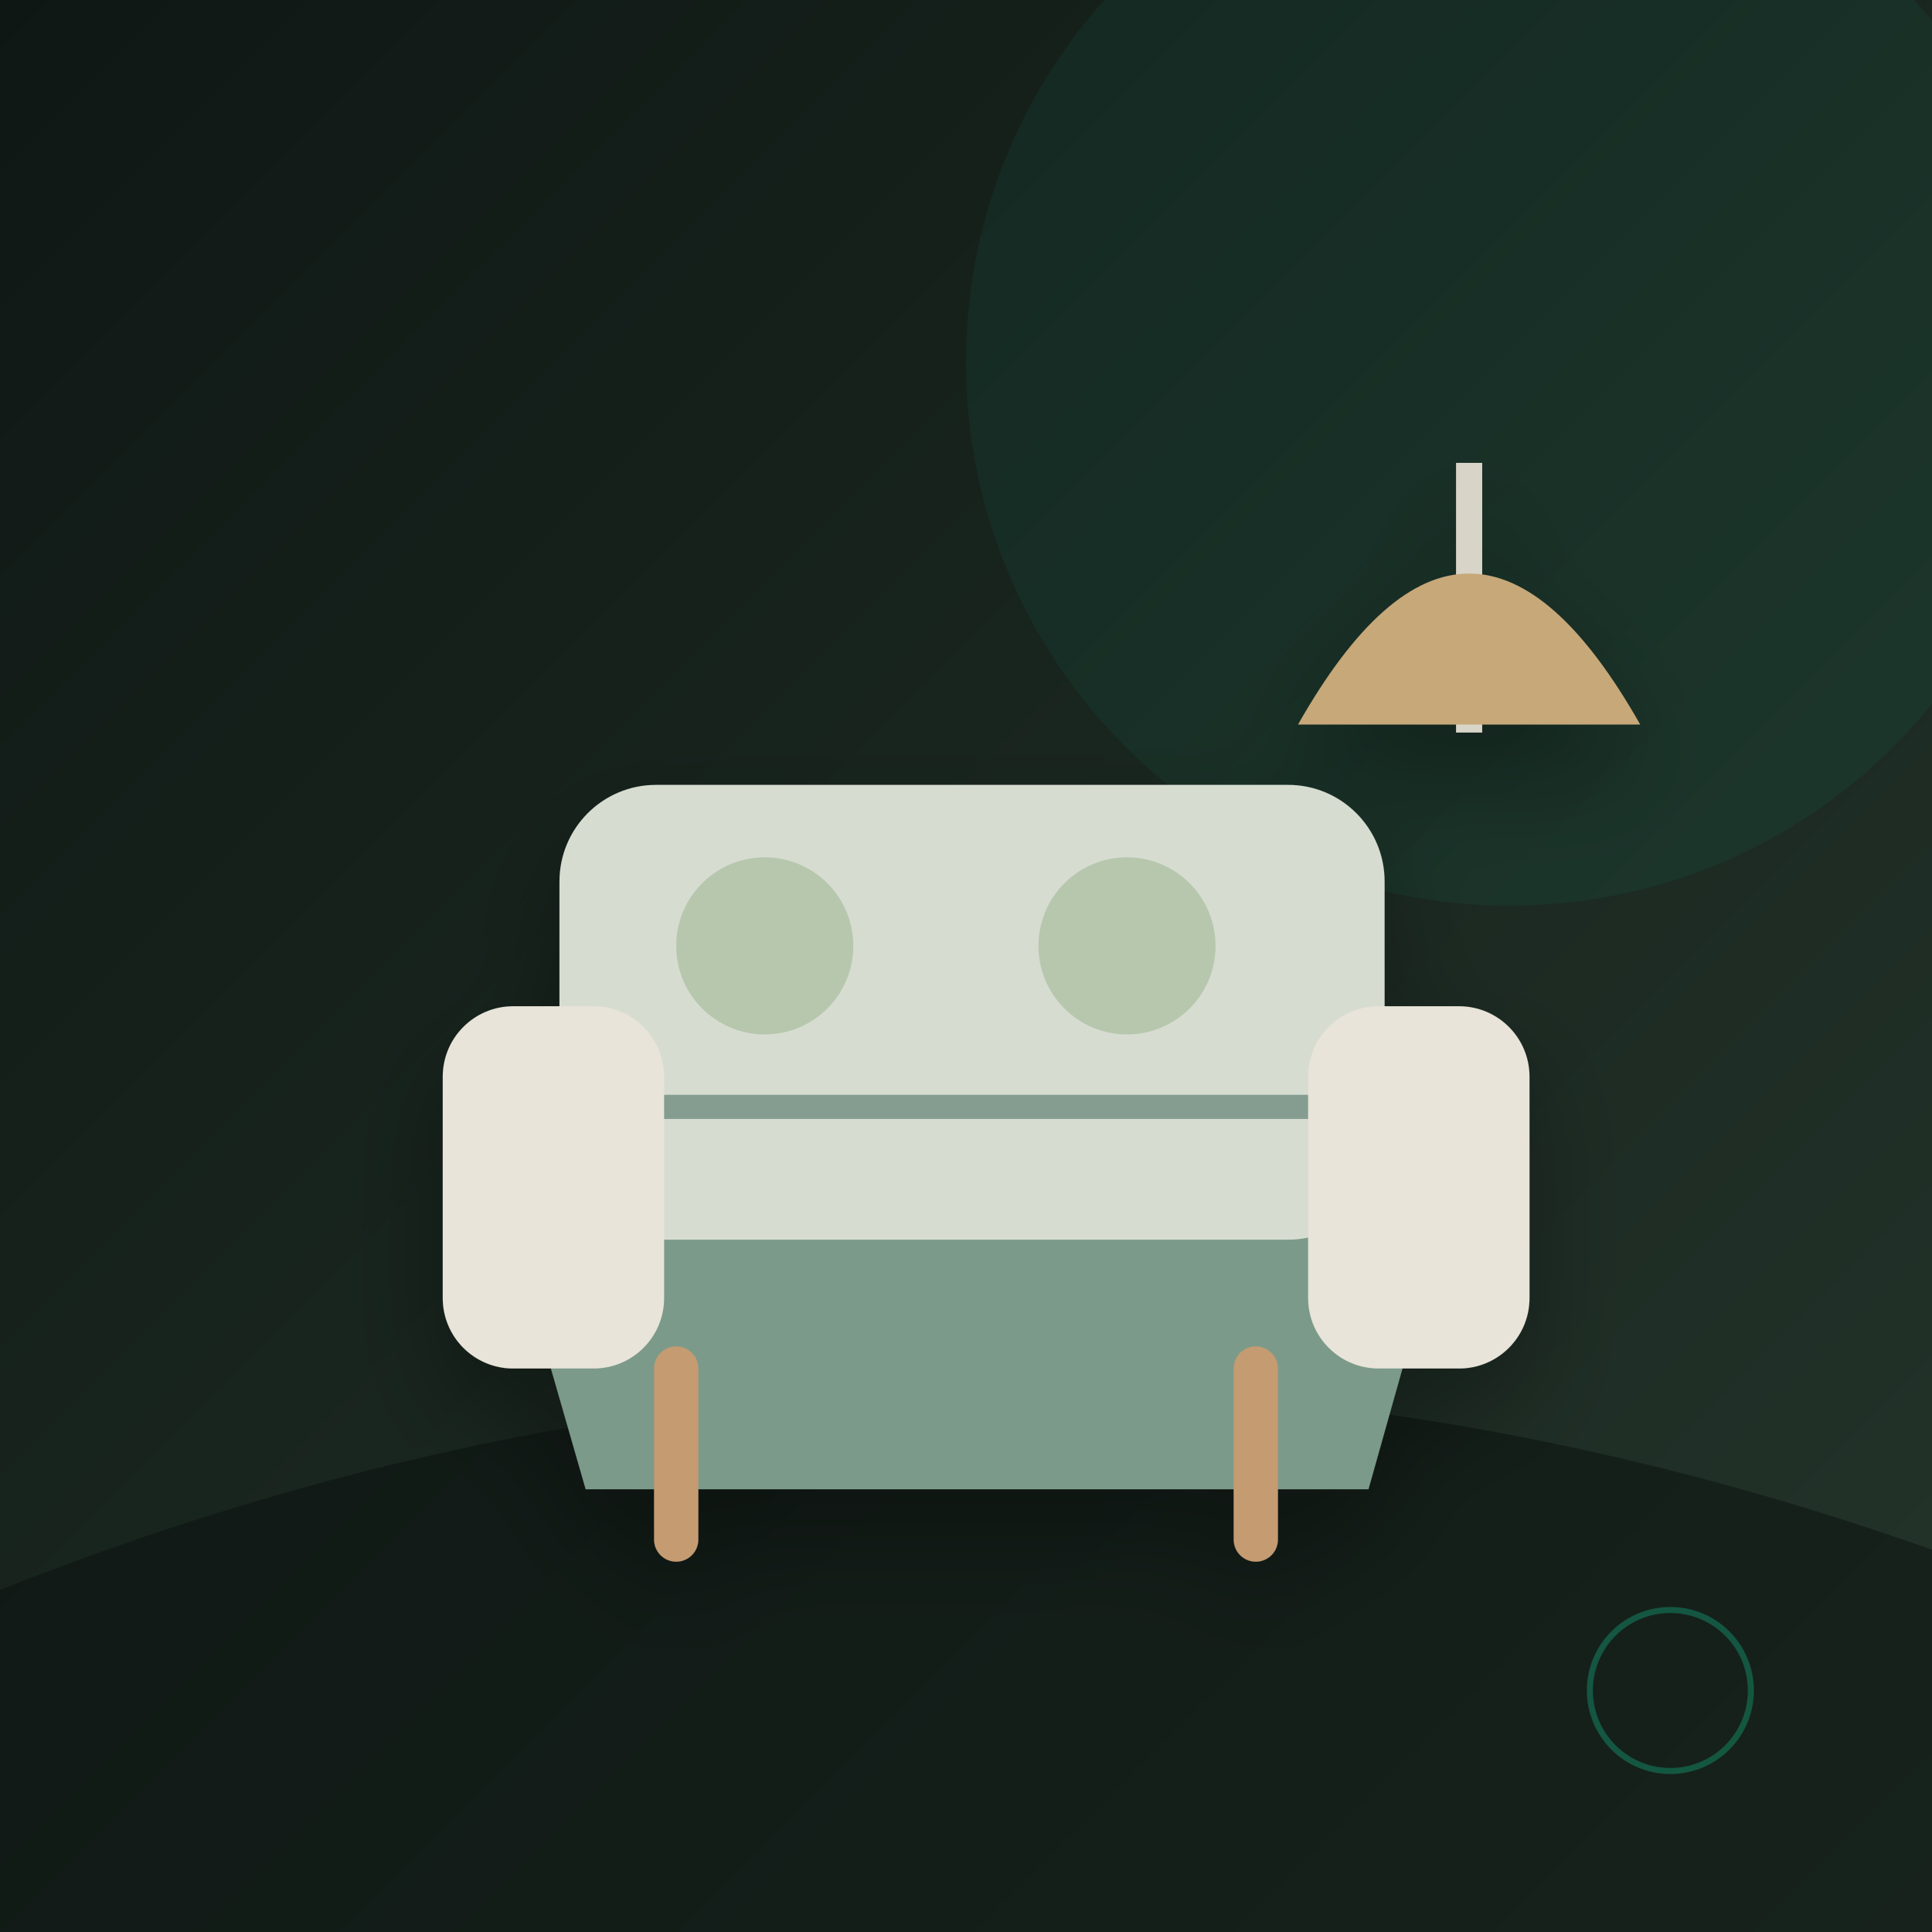
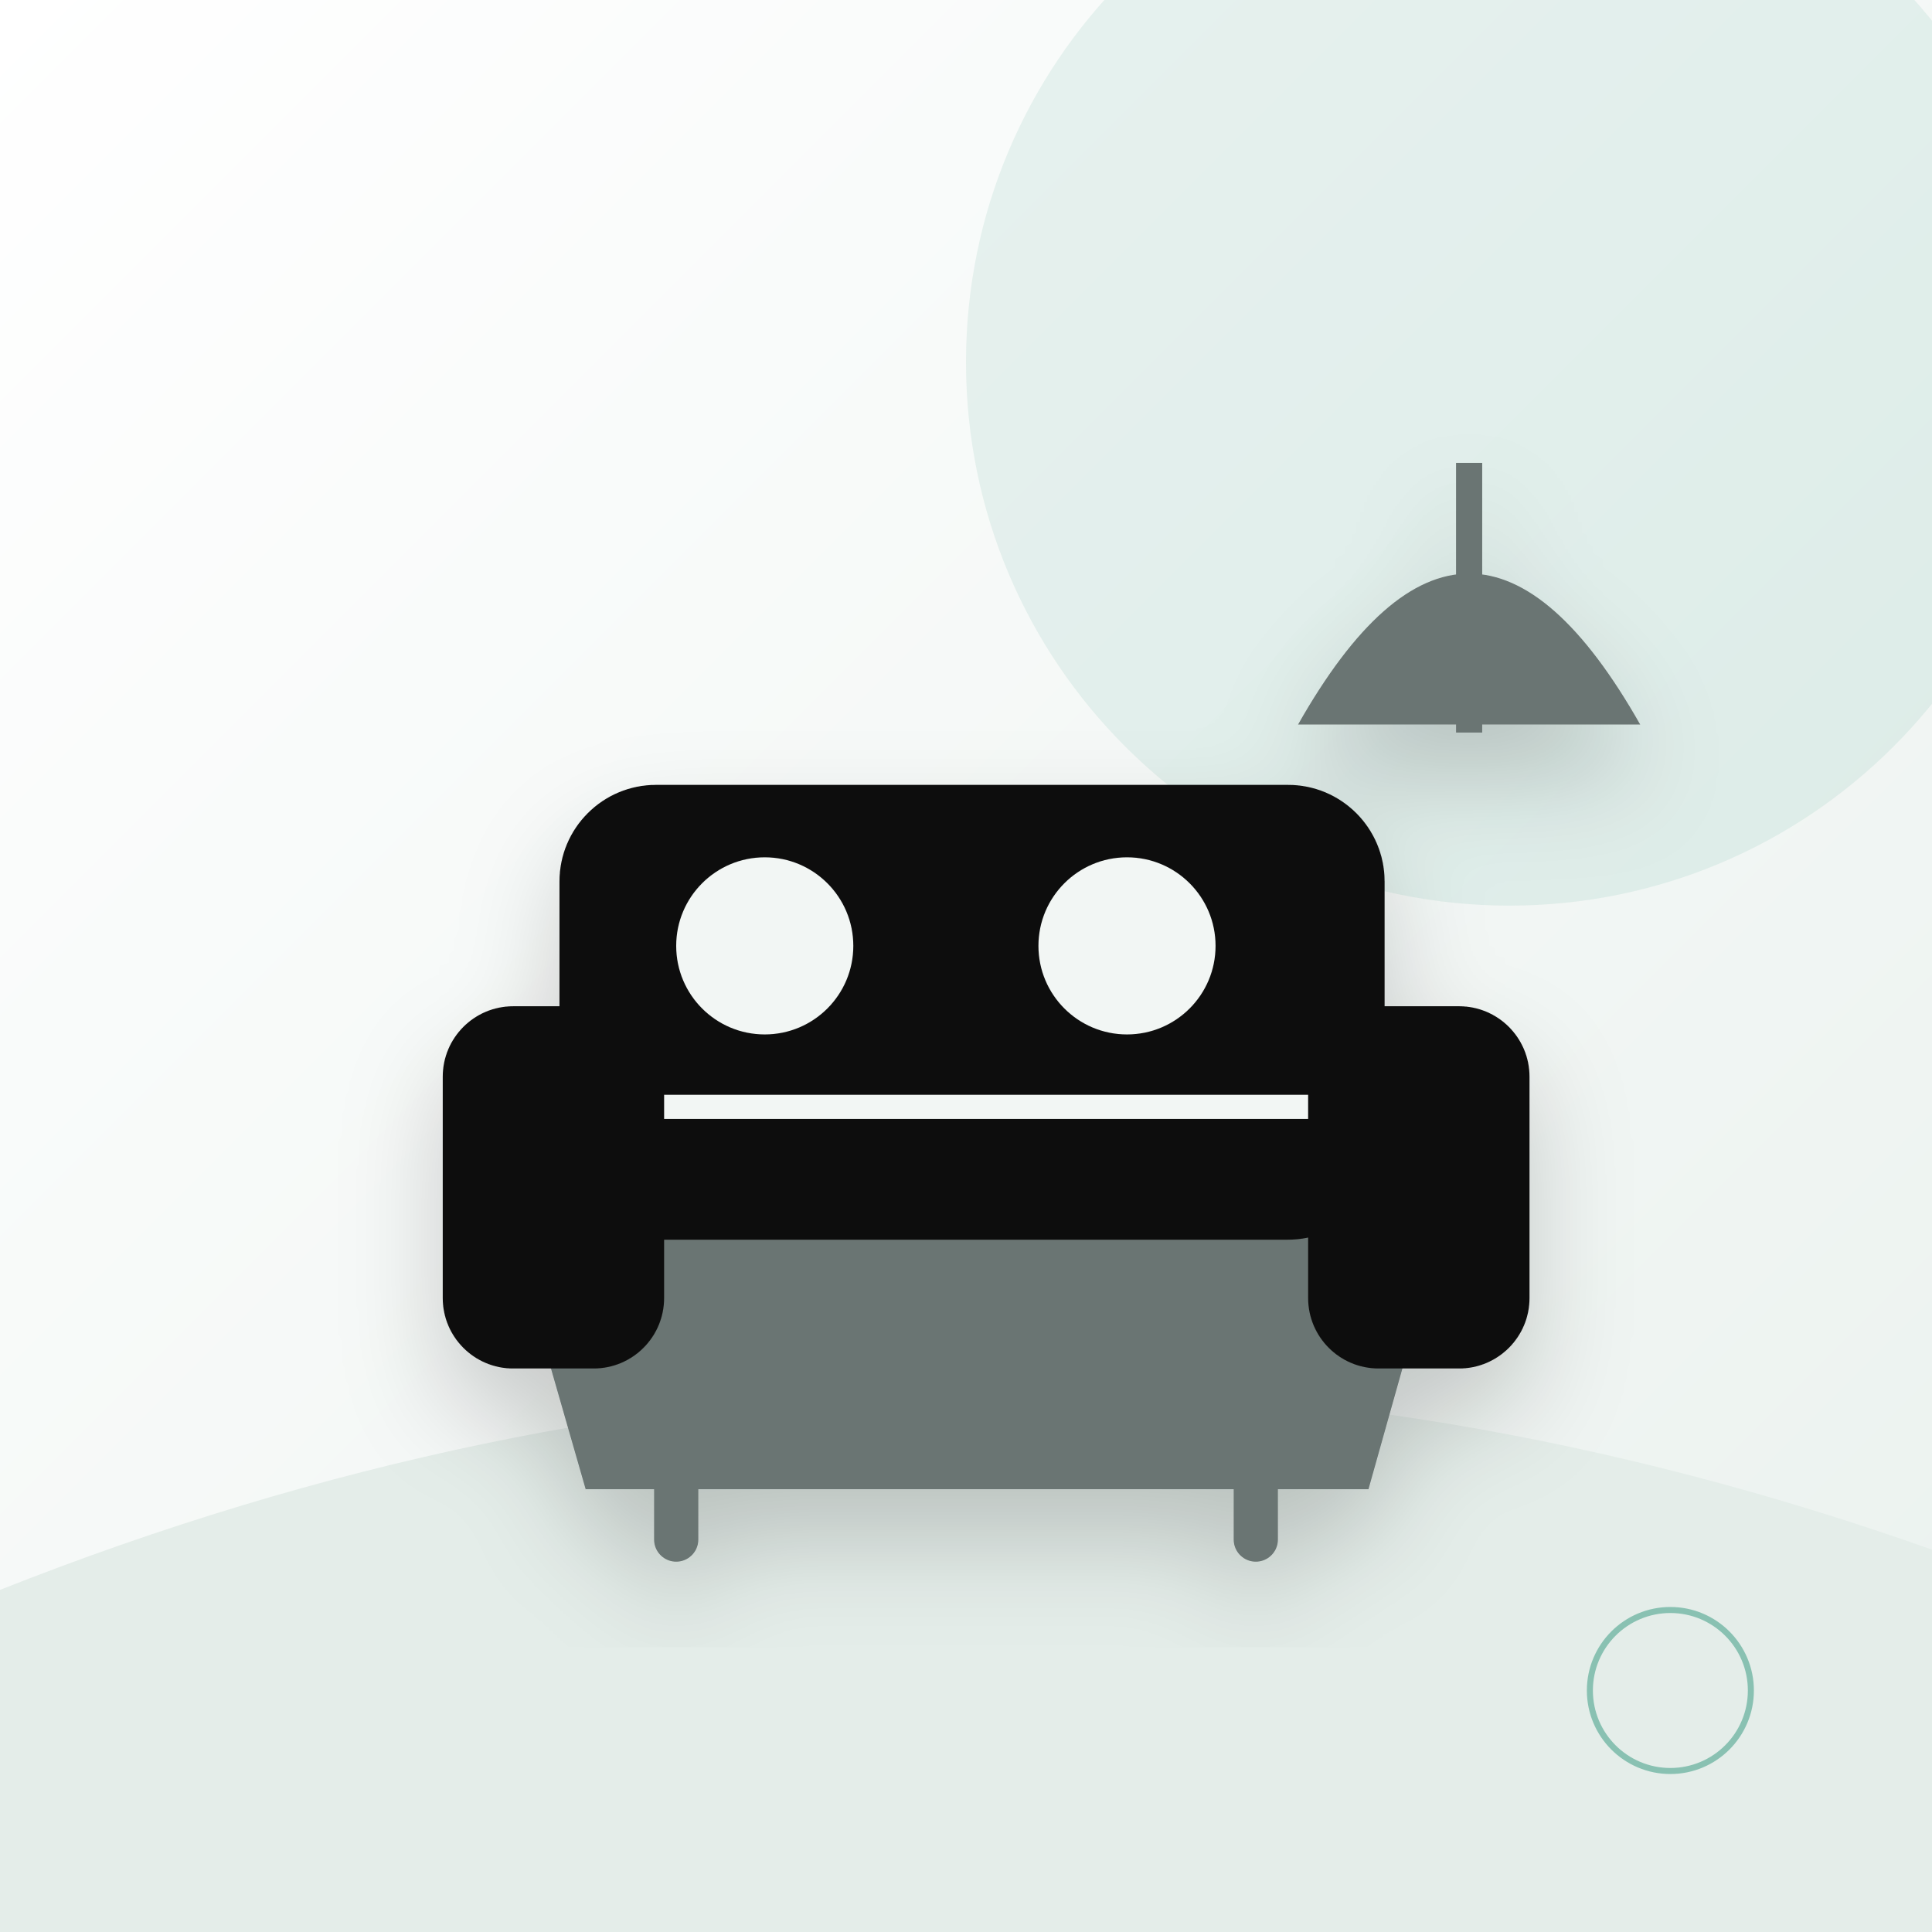
<svg xmlns="http://www.w3.org/2000/svg" width="960" height="960" viewBox="0 0 960 960" role="img" aria-label="Decorative commerce category artwork">
  <defs>
    <linearGradient id="bg" x2="1" y2="1">
-       <stop stop-color="#0F1714" />
-       <stop offset="1" stop-color="#24352B" />
+       <stop stop-color="#FFFFFF" />
+       <stop offset="1" stop-color="#EAF1EE" />
    </linearGradient>
    <linearGradient id="metal" x2="1" y2="1">
-       <stop stop-color="#EAF3EE" />
-       <stop offset="1" stop-color="#879A8E" />
+       <stop stop-color="#111111" />
+       <stop offset="1" stop-color="#6B7573" />
    </linearGradient>
    <filter id="shadow">
-       <feDropShadow dx="0" dy="25" stdDeviation="25" flood-opacity=".3" />
+       <feDropShadow dx="0" dy="25" stdDeviation="25" flood-opacity=".18" />
    </filter>
  </defs>
  <rect width="960" height="960" fill="url(#bg)" />
-   <circle cx="750" cy="180" r="270" fill="#12A87A" opacity=".08" />
-   <path d="M0 790 Q480 600 960 770 L960 960H0" fill="#0A100D" opacity=".5" />
+   <circle cx="750" cy="180" r="270" fill="#008060" opacity=".08" />
+   <path d="M0 790 Q480 600 960 770 L960 960H0" fill="#E4EDE9" />
  <g filter="url(#shadow)">
-     <path d="M245 580h480l-45 160H291z" fill="#7B9A89" />
-     <rect x="278" y="390" width="410" height="226" rx="48" fill="#D7DCD1" />
-     <path d="M286 550h395" stroke="#849D90" stroke-width="12" />
-     <path d="M336 680v85M624 680v85" stroke="#C59B72" stroke-width="22" stroke-linecap="round" />
-     <rect x="220" y="500" width="110" height="180" rx="35" fill="#E8E4D9" />
-     <rect x="650" y="500" width="110" height="180" rx="35" fill="#E8E4D9" />
-     <path d="M730 364V230" stroke="#D8D4C8" stroke-width="13" />
-     <path d="M645 360q85-150 170 0z" fill="#C7A879" />
-     <circle cx="380" cy="470" r="44" fill="#B6C7AD" />
-     <circle cx="560" cy="470" r="44" fill="#B6C7AD" />
+     <path d="M245 580h480l-45 160H291z" fill="#6B7573" />
+     <rect x="278" y="390" width="410" height="226" rx="48" fill="#111111" />
+     <path d="M286 550h395" stroke="#F2F6F4" stroke-width="12" />
+     <path d="M336 680v85M624 680v85" stroke="#6B7573" stroke-width="22" stroke-linecap="round" />
+     <rect x="220" y="500" width="110" height="180" rx="35" fill="#111111" />
+     <rect x="650" y="500" width="110" height="180" rx="35" fill="#111111" />
+     <path d="M730 364V230" stroke="#6B7573" stroke-width="13" />
+     <path d="M645 360q85-150 170 0z" fill="#6B7573" />
+     <circle cx="380" cy="470" r="44" fill="#F2F6F4" />
+     <circle cx="560" cy="470" r="44" fill="#F2F6F4" />
  </g>
-   <circle cx="830" cy="840" r="40" fill="none" stroke="#12A87A" stroke-width="3" opacity=".4" />
+   <circle cx="830" cy="840" r="40" fill="none" stroke="#008060" stroke-width="3" opacity=".4" />
</svg>
